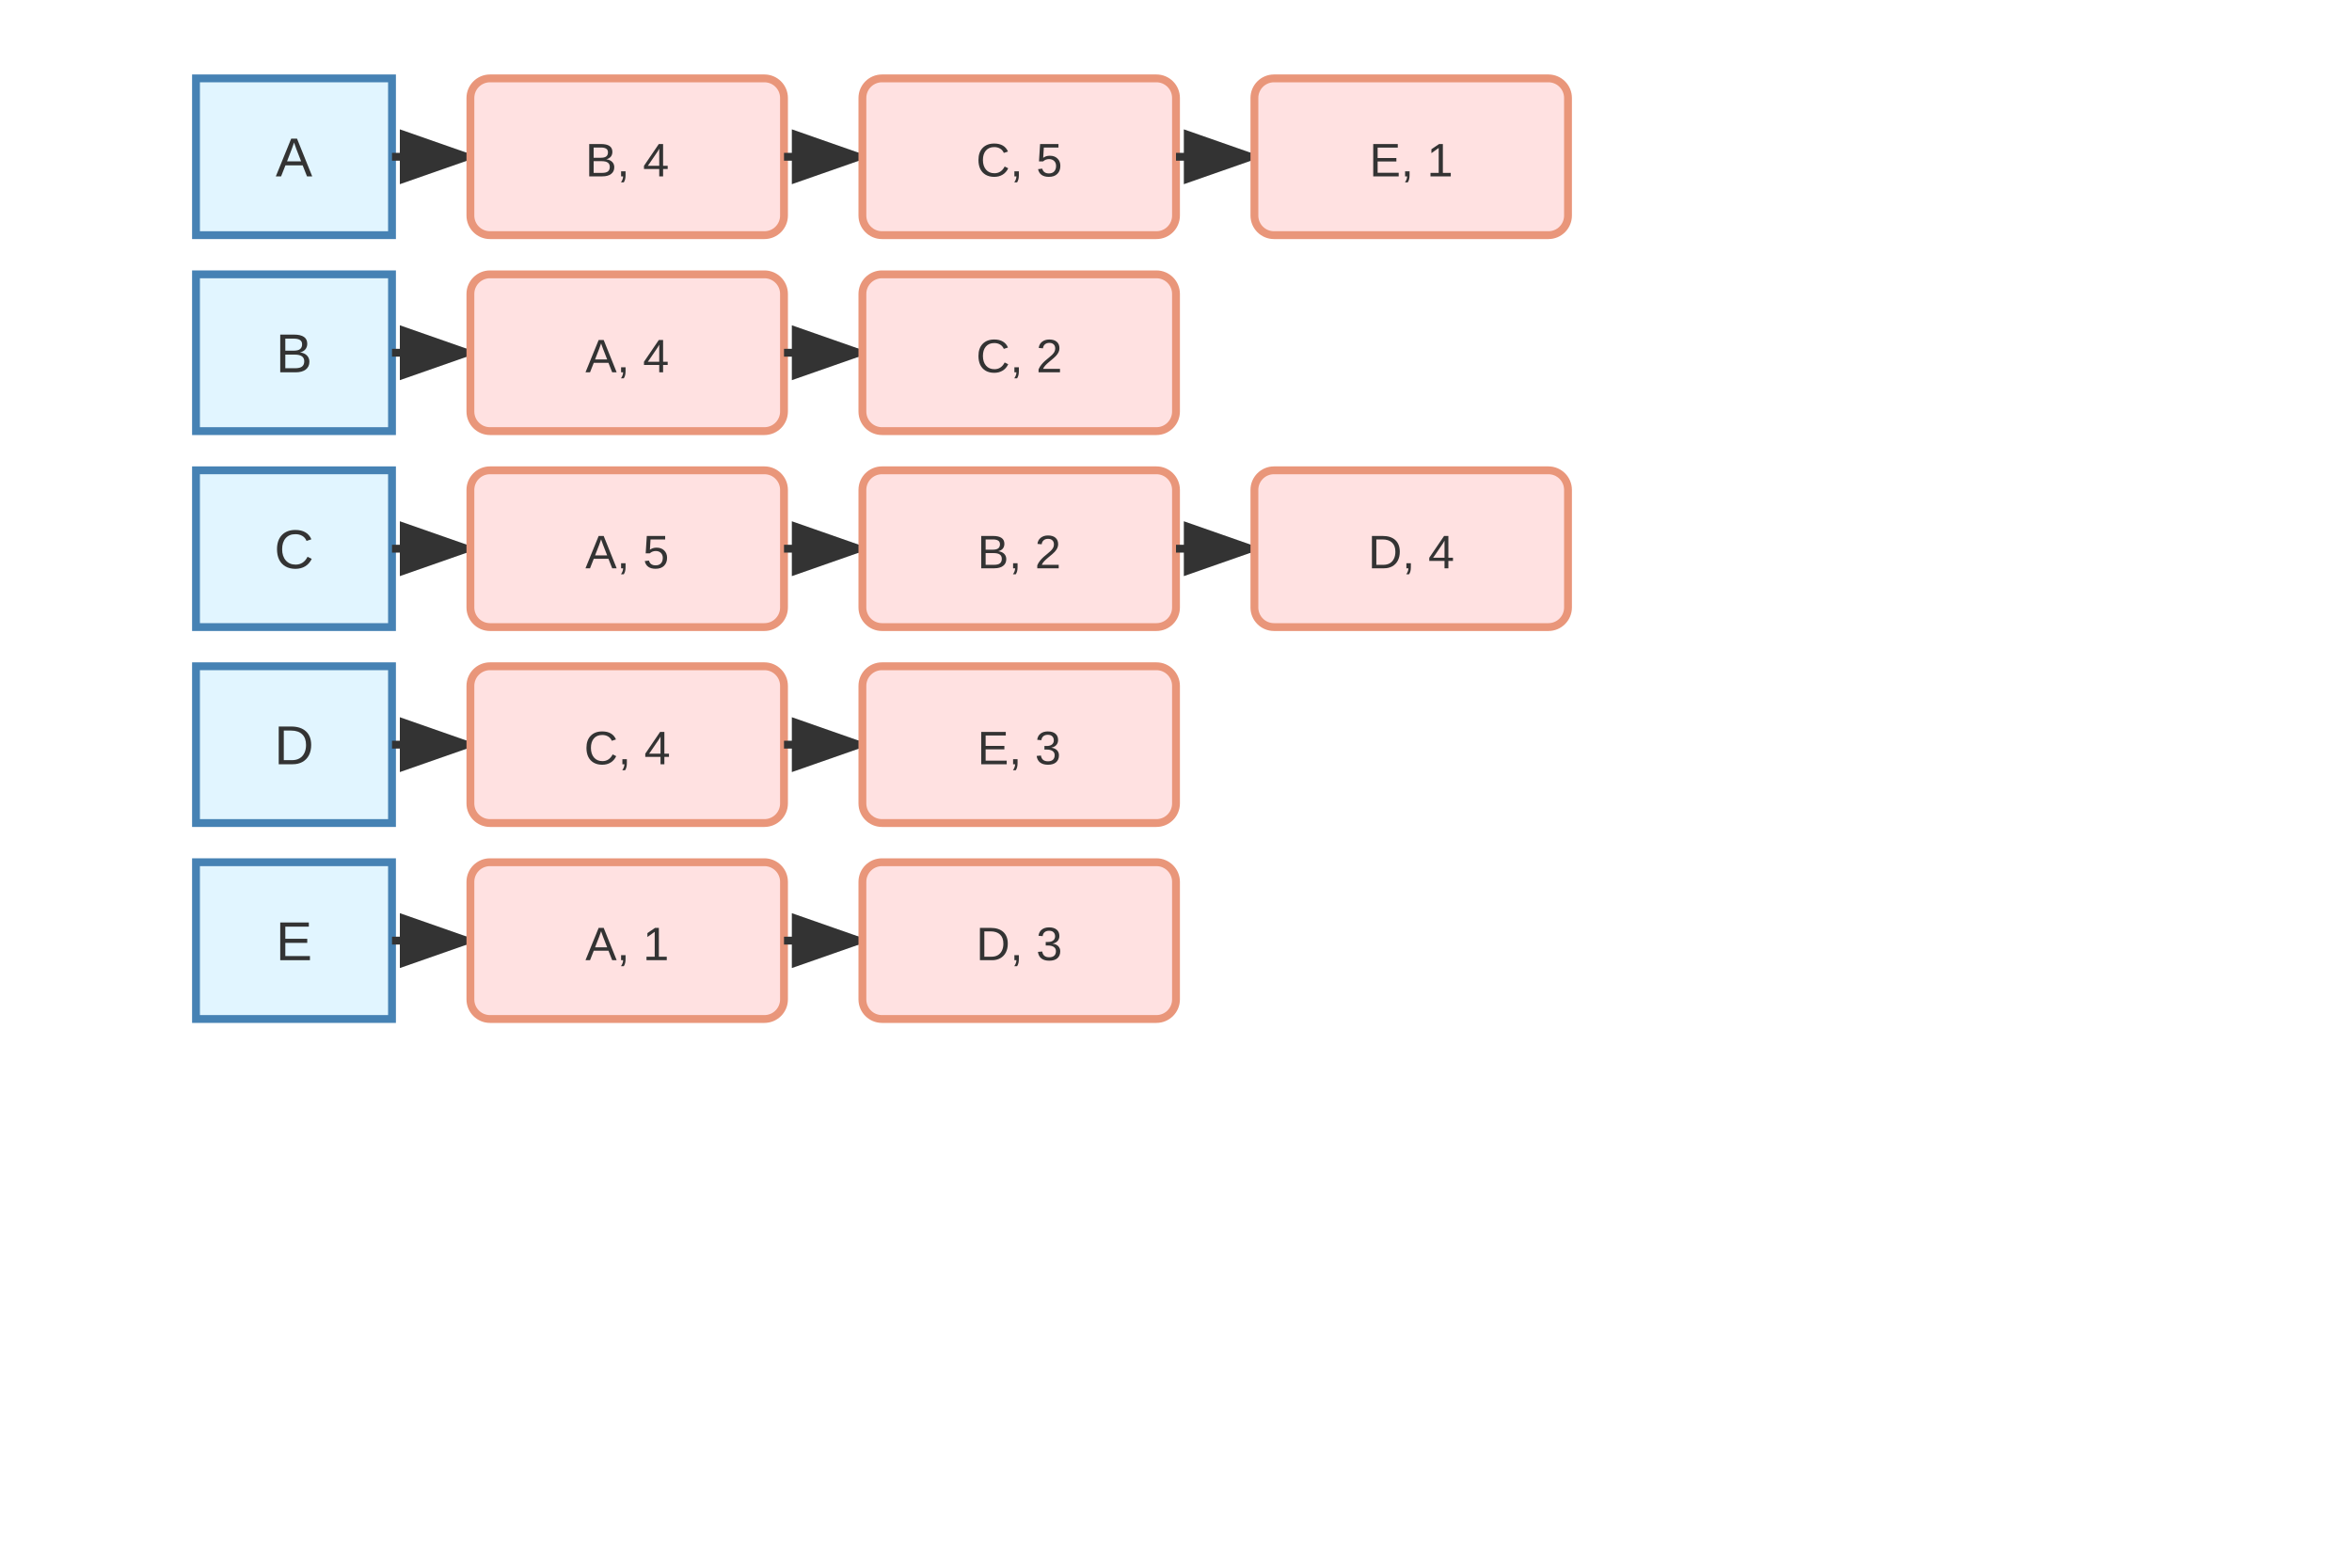
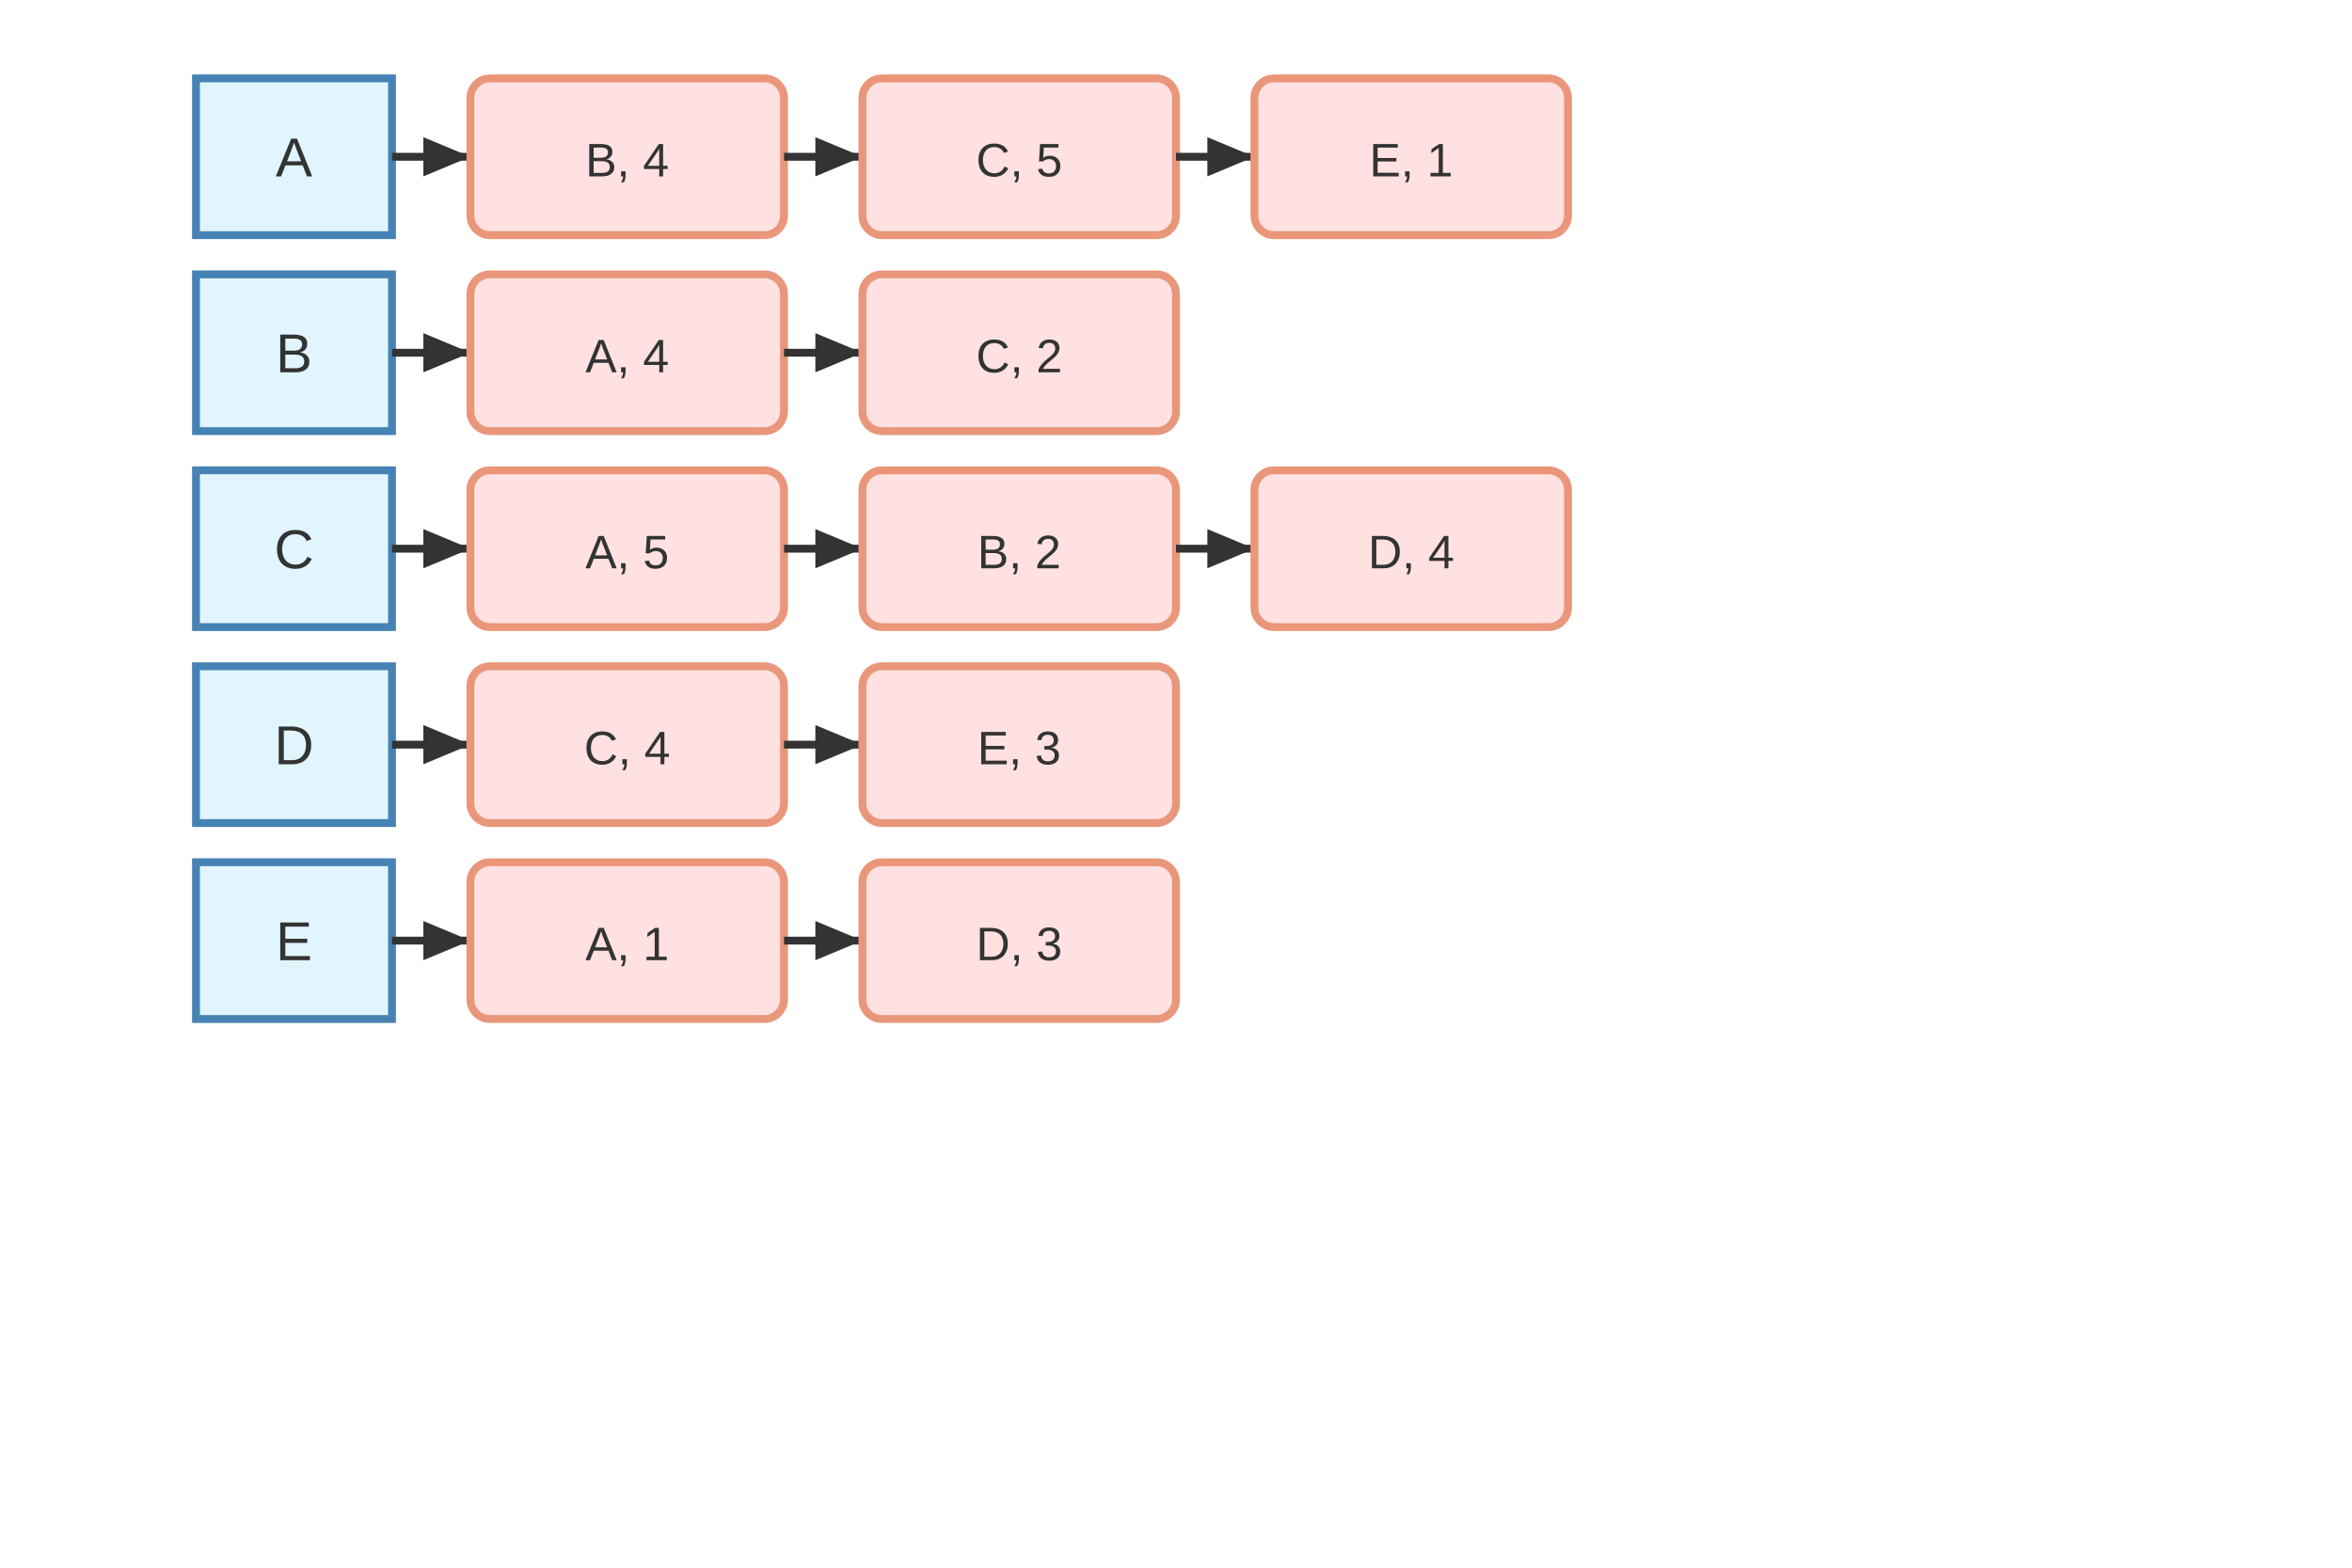
<svg xmlns="http://www.w3.org/2000/svg" viewBox="0 0 600 400">
  <defs>
-     <marker id="arrowhead" markerWidth="10" markerHeight="7" refX="9" refY="3.5" orient="auto">
-       <polygon points="0 0, 10 3.5, 0 7" fill="#333333" />
+     <marker id="arrowhead" markerWidth="6" markerHeight="5" refX="6" refY="2.5" orient="auto">
+       <polygon points="0 0, 6 2.5, 0 5" fill="#333333" />
    </marker>
  </defs>
  <g transform="translate(50, 20)">
    <rect x="0" y="0" width="50" height="40" fill="#e1f5ff" stroke="#4682b4" stroke-width="2" />
    <text x="25" y="25" font-family="Arial" font-size="14" fill="#333333" text-anchor="middle">A</text>
    <rect x="0" y="50" width="50" height="40" fill="#e1f5ff" stroke="#4682b4" stroke-width="2" />
    <text x="25" y="75" font-family="Arial" font-size="14" fill="#333333" text-anchor="middle">B</text>
    <rect x="0" y="100" width="50" height="40" fill="#e1f5ff" stroke="#4682b4" stroke-width="2" />
    <text x="25" y="125" font-family="Arial" font-size="14" fill="#333333" text-anchor="middle">C</text>
    <rect x="0" y="150" width="50" height="40" fill="#e1f5ff" stroke="#4682b4" stroke-width="2" />
    <text x="25" y="175" font-family="Arial" font-size="14" fill="#333333" text-anchor="middle">D</text>
    <rect x="0" y="200" width="50" height="40" fill="#e1f5ff" stroke="#4682b4" stroke-width="2" />
    <text x="25" y="225" font-family="Arial" font-size="14" fill="#333333" text-anchor="middle">E</text>
  </g>
  <g transform="translate(120, 20)">
    <line x1="-20" y1="20" x2="0" y2="20" stroke="#333333" stroke-width="2" marker-end="url(#arrowhead)" />
    <rect x="0" y="0" width="80" height="40" rx="5" fill="#ffe1e1" stroke="#e9967a" stroke-width="2" />
    <text x="40" y="25" font-family="Arial" font-size="12" fill="#333333" text-anchor="middle">B, 4</text>
    <line x1="80" y1="20" x2="100" y2="20" stroke="#333333" stroke-width="2" marker-end="url(#arrowhead)" />
    <rect x="100" y="0" width="80" height="40" rx="5" fill="#ffe1e1" stroke="#e9967a" stroke-width="2" />
    <text x="140" y="25" font-family="Arial" font-size="12" fill="#333333" text-anchor="middle">C, 5</text>
    <line x1="180" y1="20" x2="200" y2="20" stroke="#333333" stroke-width="2" marker-end="url(#arrowhead)" />
    <rect x="200" y="0" width="80" height="40" rx="5" fill="#ffe1e1" stroke="#e9967a" stroke-width="2" />
    <text x="240" y="25" font-family="Arial" font-size="12" fill="#333333" text-anchor="middle">E, 1</text>
  </g>
  <g transform="translate(120, 70)">
    <line x1="-20" y1="20" x2="0" y2="20" stroke="#333333" stroke-width="2" marker-end="url(#arrowhead)" />
    <rect x="0" y="0" width="80" height="40" rx="5" fill="#ffe1e1" stroke="#e9967a" stroke-width="2" />
    <text x="40" y="25" font-family="Arial" font-size="12" fill="#333333" text-anchor="middle">A, 4</text>
    <line x1="80" y1="20" x2="100" y2="20" stroke="#333333" stroke-width="2" marker-end="url(#arrowhead)" />
    <rect x="100" y="0" width="80" height="40" rx="5" fill="#ffe1e1" stroke="#e9967a" stroke-width="2" />
    <text x="140" y="25" font-family="Arial" font-size="12" fill="#333333" text-anchor="middle">C, 2</text>
  </g>
  <g transform="translate(120, 120)">
    <line x1="-20" y1="20" x2="0" y2="20" stroke="#333333" stroke-width="2" marker-end="url(#arrowhead)" />
    <rect x="0" y="0" width="80" height="40" rx="5" fill="#ffe1e1" stroke="#e9967a" stroke-width="2" />
    <text x="40" y="25" font-family="Arial" font-size="12" fill="#333333" text-anchor="middle">A, 5</text>
    <line x1="80" y1="20" x2="100" y2="20" stroke="#333333" stroke-width="2" marker-end="url(#arrowhead)" />
    <rect x="100" y="0" width="80" height="40" rx="5" fill="#ffe1e1" stroke="#e9967a" stroke-width="2" />
    <text x="140" y="25" font-family="Arial" font-size="12" fill="#333333" text-anchor="middle">B, 2</text>
    <line x1="180" y1="20" x2="200" y2="20" stroke="#333333" stroke-width="2" marker-end="url(#arrowhead)" />
    <rect x="200" y="0" width="80" height="40" rx="5" fill="#ffe1e1" stroke="#e9967a" stroke-width="2" />
    <text x="240" y="25" font-family="Arial" font-size="12" fill="#333333" text-anchor="middle">D, 4</text>
  </g>
  <g transform="translate(120, 170)">
    <line x1="-20" y1="20" x2="0" y2="20" stroke="#333333" stroke-width="2" marker-end="url(#arrowhead)" />
    <rect x="0" y="0" width="80" height="40" rx="5" fill="#ffe1e1" stroke="#e9967a" stroke-width="2" />
    <text x="40" y="25" font-family="Arial" font-size="12" fill="#333333" text-anchor="middle">C, 4</text>
    <line x1="80" y1="20" x2="100" y2="20" stroke="#333333" stroke-width="2" marker-end="url(#arrowhead)" />
    <rect x="100" y="0" width="80" height="40" rx="5" fill="#ffe1e1" stroke="#e9967a" stroke-width="2" />
    <text x="140" y="25" font-family="Arial" font-size="12" fill="#333333" text-anchor="middle">E, 3</text>
  </g>
  <g transform="translate(120, 220)">
    <line x1="-20" y1="20" x2="0" y2="20" stroke="#333333" stroke-width="2" marker-end="url(#arrowhead)" />
    <rect x="0" y="0" width="80" height="40" rx="5" fill="#ffe1e1" stroke="#e9967a" stroke-width="2" />
    <text x="40" y="25" font-family="Arial" font-size="12" fill="#333333" text-anchor="middle">A, 1</text>
    <line x1="80" y1="20" x2="100" y2="20" stroke="#333333" stroke-width="2" marker-end="url(#arrowhead)" />
    <rect x="100" y="0" width="80" height="40" rx="5" fill="#ffe1e1" stroke="#e9967a" stroke-width="2" />
    <text x="140" y="25" font-family="Arial" font-size="12" fill="#333333" text-anchor="middle">D, 3</text>
  </g>
</svg>
